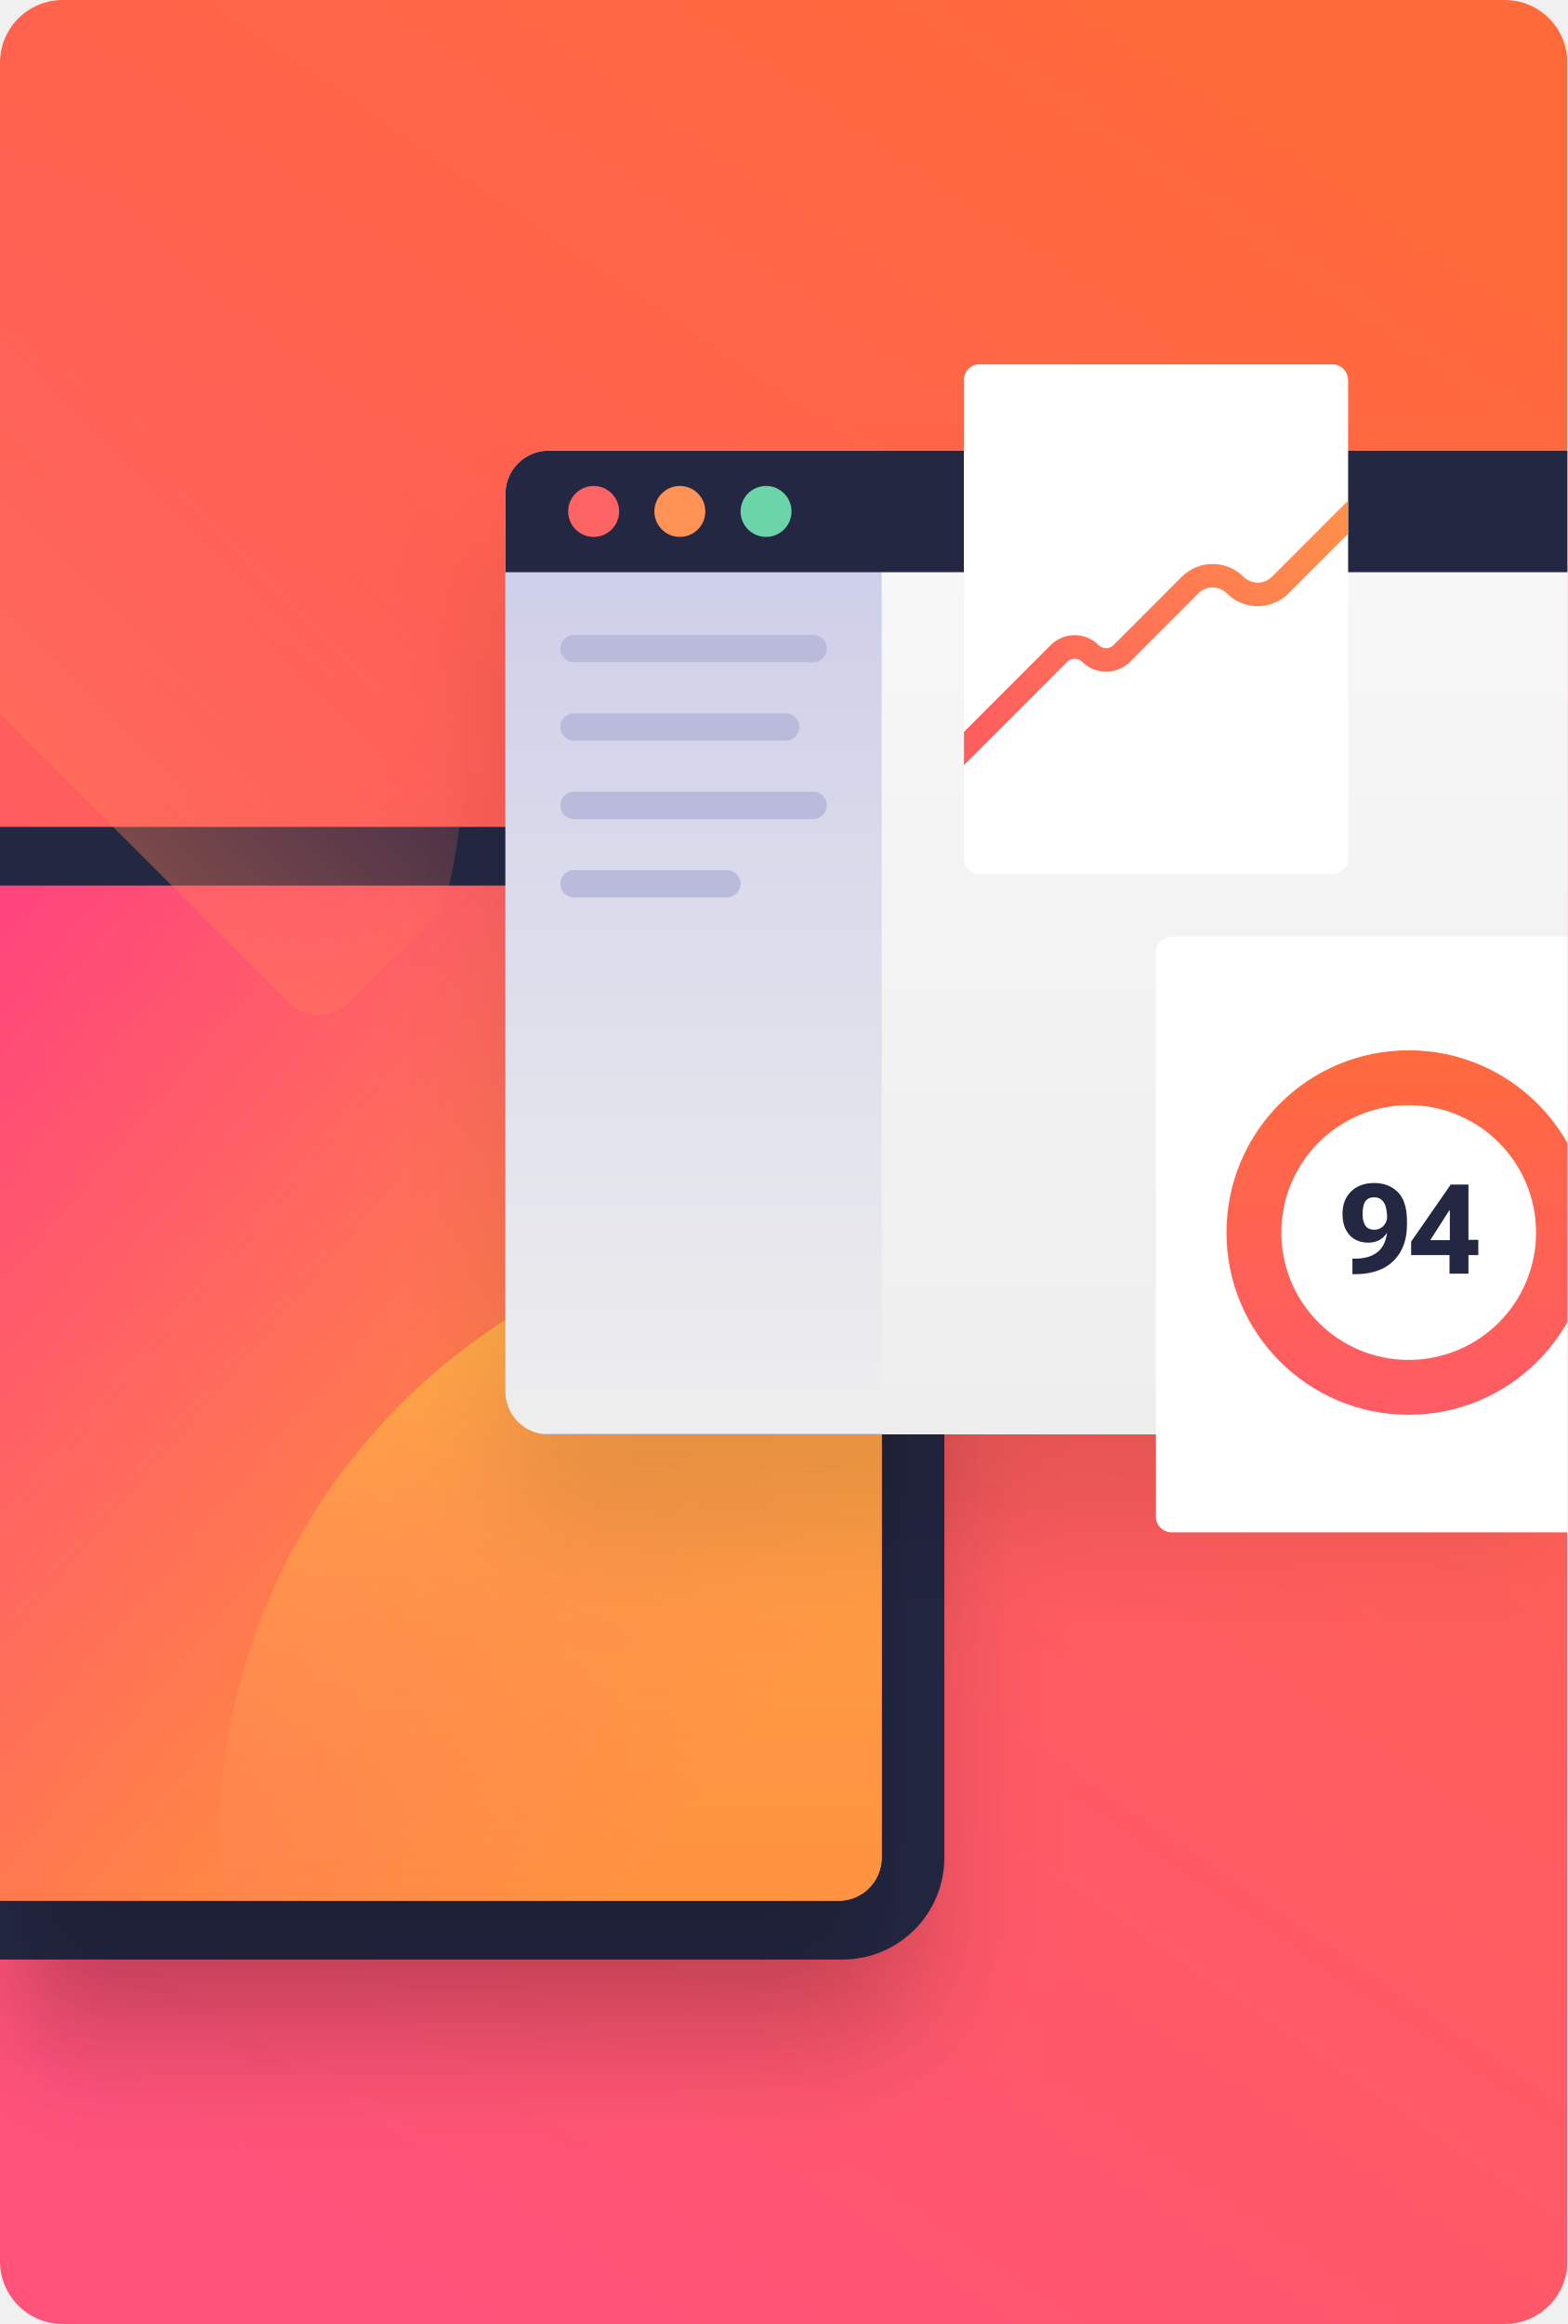
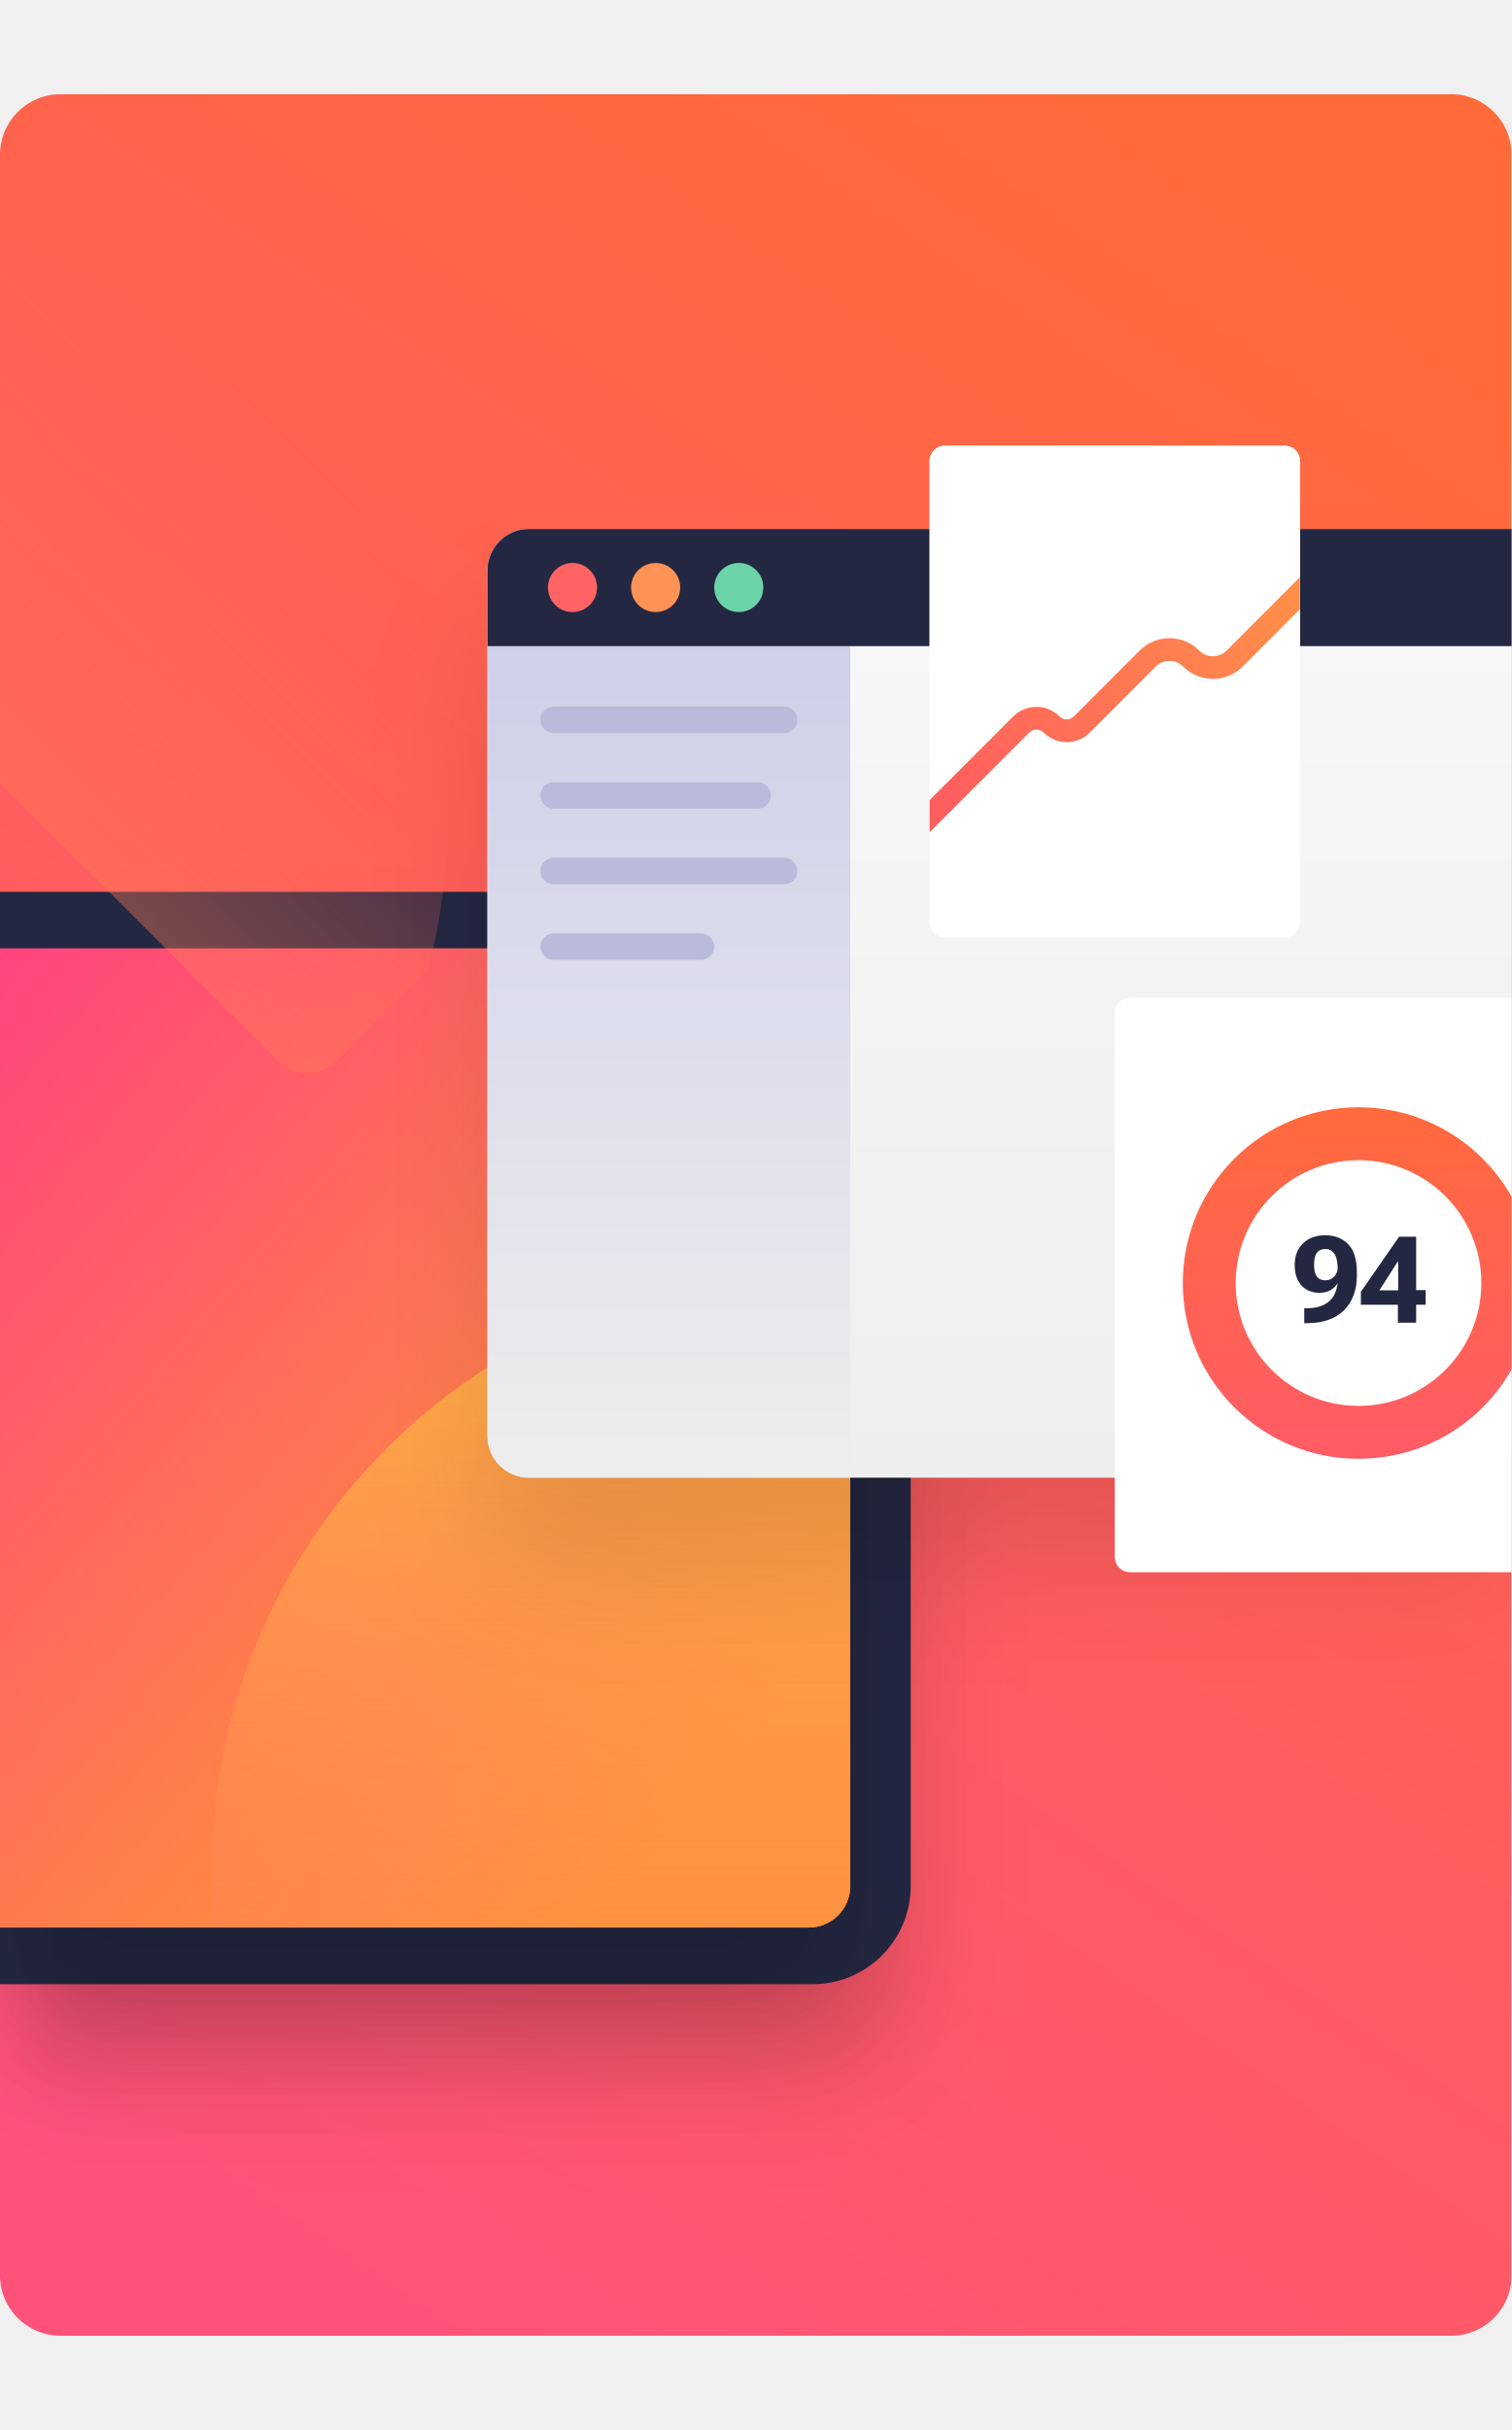
- <svg xmlns="http://www.w3.org/2000/svg" xmlns:xlink="http://www.w3.org/1999/xlink" width="400" height="593" viewBox="0 0 400 593">
+ <svg xmlns="http://www.w3.org/2000/svg" xmlns:xlink="http://www.w3.org/1999/xlink" width="280" height="450" viewBox="0 0 400 593">
  <defs>
    <linearGradient id="b" x1="72.75%" x2="27.25%" y1="0%" y2="100%">
      <stop offset="0%" stop-color="#FF6A3A" />
      <stop offset="100%" stop-color="#FF527B" />
    </linearGradient>
    <linearGradient id="h" x1="22.319%" x2="99.127%" y1="28.497%" y2="70.858%">
      <stop offset="0%" stop-color="#FF3E83" />
      <stop offset="100%" stop-color="#FF9F2E" />
    </linearGradient>
    <linearGradient id="k" x1="50%" x2="50%" y1="0%" y2="100%">
      <stop offset="0%" stop-color="#FFB443" />
      <stop offset="100%" stop-color="#FF5B64" stop-opacity="0" />
    </linearGradient>
    <linearGradient id="o" x1="50%" x2="50%" y1="0%" y2="100%">
      <stop offset="0%" stop-color="#F8F8F8" />
      <stop offset="100%" stop-color="#EEE" />
    </linearGradient>
    <linearGradient id="p" x1="50%" x2="50%" y1="0%" y2="100%">
      <stop offset="0%" stop-color="#CACBE8" />
      <stop offset="100%" stop-color="#EEE" />
      <stop offset="100%" stop-color="#CACBE8" />
    </linearGradient>
    <linearGradient id="r" x1="97.791%" x2="7.729%" y1="26.944%" y2="71.879%">
      <stop offset="0%" stop-color="#FF9049" />
      <stop offset="100%" stop-color="#FF5E5E" />
    </linearGradient>
    <linearGradient id="t" x1="50%" x2="50%" y1="0%" y2="100%">
      <stop offset="0%" stop-color="#FF6A3D" />
      <stop offset="100%" stop-color="#FF5B66" />
    </linearGradient>
    <path id="e" d="M0 26C0 11.64 11.64 0 26 0h381c14.36 0 26 11.64 26 26v237c0 14.36-11.64 26-26 26H26c-14.36 0-26-11.64-26-26V26Z" />
    <path id="g" d="M0 11C0 4.925 4.925 0 11 0h379c6.075 0 11 4.925 11 11v237c0 6.075-4.925 11-11 11H11c-6.075 0-11-4.925-11-11V11Z" />
    <path id="i" d="M0 11C0 4.925 4.925 0 11 0h379c6.075 0 11 4.925 11 11v237c0 6.075-4.925 11-11 11H11c-6.075 0-11-4.925-11-11V11Z" />
    <path id="n" d="M0 11C0 4.925 4.925 0 11 0h411c6.075 0 11 4.925 11 11v229c0 6.075-4.925 11-11 11H11c-6.075 0-11-4.925-11-11V11Z" />
    <path id="q" d="M0 4a4 4 0 0 1 4-4h90a4 4 0 0 1 4 4v122a4 4 0 0 1-4 4H4a4 4 0 0 1-4-4V4Z" />
    <filter id="d" width="127.7%" height="141.5%" x="-13.9%" y="-12.5%" filterUnits="objectBoundingBox">
      <feOffset dy="24" in="SourceAlpha" result="shadowOffsetOuter1" />
      <feGaussianBlur in="shadowOffsetOuter1" result="shadowBlurOuter1" stdDeviation="16" />
      <feColorMatrix in="shadowBlurOuter1" values="0 0 0 0 0 0 0 0 0 0 0 0 0 0 0 0 0 0 0.1 0" />
    </filter>
    <filter id="f" width="129.9%" height="146.3%" x="-15%" y="-13.9%" filterUnits="objectBoundingBox">
      <feOffset dy="24" in="SourceAlpha" result="shadowOffsetOuter1" />
      <feGaussianBlur in="shadowOffsetOuter1" result="shadowBlurOuter1" stdDeviation="16" />
      <feColorMatrix in="shadowBlurOuter1" values="0 0 0 0 0 0 0 0 0 0 0 0 0 0 0 0 0 0 0.1 0" />
    </filter>
    <filter id="j" width="129.9%" height="146.3%" x="-15%" y="-13.9%" filterUnits="objectBoundingBox">
      <feOffset dy="24" in="SourceAlpha" result="shadowOffsetOuter1" />
      <feGaussianBlur in="shadowOffsetOuter1" result="shadowBlurOuter1" stdDeviation="16" />
      <feColorMatrix in="shadowBlurOuter1" values="0 0 0 0 0 0 0 0 0 0 0 0 0 0 0 0 0 0 0.1 0" />
    </filter>
    <filter id="m" width="127.7%" height="147.8%" x="-13.9%" y="-14.3%" filterUnits="objectBoundingBox">
      <feOffset dy="24" in="SourceAlpha" result="shadowOffsetOuter1" />
      <feGaussianBlur in="shadowOffsetOuter1" result="shadowBlurOuter1" stdDeviation="16" />
      <feColorMatrix in="shadowBlurOuter1" values="0 0 0 0 0 0 0 0 0 0 0 0 0 0 0 0 0 0 0.1 0" />
    </filter>
    <rect id="a" width="400" height="593" x="0" y="0" rx="16" />
  </defs>
  <g fill="none" fill-rule="evenodd">
    <mask id="c" fill="#fff">
      <use xlink:href="#a" />
    </mask>
    <rect width="400" height="593" rx="16" />
    <path fill="url(#b)" fill-rule="nonzero" d="M0 0h400v593H0z" mask="url(#c)" />
    <g mask="url(#c)">
      <g fill-rule="nonzero" transform="translate(-192 211)">
        <use xlink:href="#e" fill="#000" filter="url(#d)" />
        <use xlink:href="#e" fill="#242742" />
      </g>
      <g transform="translate(-176 226)">
        <g fill-rule="nonzero">
          <use xlink:href="#g" fill="#000" filter="url(#f)" />
          <use xlink:href="#g" fill="url(#h)" />
        </g>
        <mask id="l" fill="#fff">
          <use xlink:href="#i" />
        </mask>
        <g fill-rule="nonzero">
          <use xlink:href="#i" fill="#000" filter="url(#j)" />
          <use xlink:href="#i" fill="url(#h)" />
        </g>
        <circle cx="390" cy="244" r="158" fill="url(#k)" fill-rule="nonzero" mask="url(#l)" />
        <circle cx="136.446" cy="-34.554" r="158" fill="url(#k)" fill-rule="nonzero" mask="url(#l)" transform="rotate(-135 136.446 -34.554)" />
      </g>
      <g fill-rule="nonzero" transform="translate(129 115)">
        <use xlink:href="#n" fill="#000" filter="url(#m)" />
        <use xlink:href="#n" fill="url(#o)" />
        <path fill="url(#p)" d="M0 11C0 4.925 4.925 0 11 0h85v251H11c-6.075 0-11-4.925-11-11V11Z" />
        <path fill="#BABBDB" d="M14 50.5a3.5 3.5 0 0 1 3.5-3.5h61a3.5 3.5 0 0 1 0 7h-61a3.5 3.5 0 0 1-3.5-3.5Zm0 20a3.5 3.5 0 0 1 3.5-3.5h54a3.5 3.5 0 0 1 0 7h-54a3.5 3.5 0 0 1-3.5-3.5Zm0 20a3.5 3.5 0 0 1 3.5-3.5h61a3.5 3.5 0 0 1 0 7h-61a3.5 3.5 0 0 1-3.5-3.5Zm0 20a3.5 3.5 0 0 1 3.5-3.5h39a3.5 3.5 0 1 1 0 7h-39a3.5 3.5 0 0 1-3.5-3.5Z" />
        <path fill="#242742" d="M0 11C0 4.925 4.925 0 11 0h411c6.075 0 11 4.925 11 11v20H0V11Z" />
        <g transform="translate(16 9)">
          <circle cx="6.5" cy="6.5" r="6.5" fill="#FF6464" />
          <circle cx="28.5" cy="6.5" r="6.5" fill="#FF9255" />
          <circle cx="50.5" cy="6.5" r="6.5" fill="#6BD4A8" />
        </g>
      </g>
      <g transform="translate(246 93)">
        <path fill="#FFF" fill-rule="nonzero" d="M0 4a4 4 0 0 1 4-4h90a4 4 0 0 1 4 4v122a4 4 0 0 1-4 4H4a4 4 0 0 1-4-4V4Z" />
        <mask id="s" fill="#fff">
          <use xlink:href="#q" />
        </mask>
        <use xlink:href="#q" fill="#FFF" fill-rule="nonzero" />
        <path fill="url(#r)" fill-rule="nonzero" d="M108.12 28.878a3 3 0 0 1 .002 4.243L82.847 58.41c-4.348 4.351-11.4 4.351-15.749 0a5.132 5.132 0 0 0-7.26 0L42.406 75.853a8.668 8.668 0 0 1-12.262 0 2.668 2.668 0 0 0-3.774 0l-32.248 32.268a3 3 0 1 1-4.244-4.242l32.248-32.267a8.668 8.668 0 0 1 12.262 0 2.668 2.668 0 0 0 3.774 0L55.594 54.17c4.348-4.35 11.4-4.35 15.748 0a5.132 5.132 0 0 0 7.26 0l25.276-25.29a3 3 0 0 1 4.243-.002Z" mask="url(#s)" />
        <path fill="#FFF" fill-rule="nonzero" d="M49 150a4 4 0 0 1 4-4h120a4 4 0 0 1 4 4v144a4 4 0 0 1-4 4H53a4 4 0 0 1-4-4V150Z" />
        <path fill="url(#t)" d="M46.5 79C64.45 79 79 64.45 79 46.5S64.45 14 46.5 14 14 28.55 14 46.5 28.55 79 46.5 79Zm0 14C72.181 93 93 72.181 93 46.5S72.181 0 46.5 0 0 20.819 0 46.5 20.819 93 46.5 93Z" transform="translate(67 175)" />
        <path fill="#242742" fill-rule="nonzero" d="M96.61 216.72c0 2.27.589 4.067 1.766 5.39 1.177 1.313 2.78 1.969 4.812 1.969 1.886 0 3.36-.672 4.422-2.016 1.073-1.344 1.61-3.02 1.61-5.031h-1.172c0 1.146-.318 2.057-.954 2.734-.635.677-1.427 1.016-2.375 1.016-1.01 0-1.76-.339-2.25-1.016-.49-.687-.734-1.692-.734-3.015 0-1.51.245-2.594.734-3.25.5-.667 1.24-1 2.22-1 1.051 0 1.869.432 2.452 1.297.584.864.875 2.411.875 4.64l.14.625c0 3.302-.723 5.646-2.171 7.031-1.448 1.386-3.495 2.073-6.14 2.063h-.704v3.969h.813c4.25-.042 7.495-1.193 9.734-3.453 2.25-2.271 3.375-5.329 3.375-9.172v-.813c0-3.458-.776-5.958-2.328-7.5-1.552-1.552-3.557-2.328-6.016-2.328-2.468 0-4.437.714-5.906 2.14-1.469 1.428-2.203 3.334-2.203 5.72ZM123.923 232h4.828v-22.75h-4.516l-10.11 14.563v3.438h17.141v-3.891h-4.937l-.813.078h-6.5l4.828-7.562h.157v9.593l-.079.547v5.985Z" />
      </g>
    </g>
  </g>
</svg>
